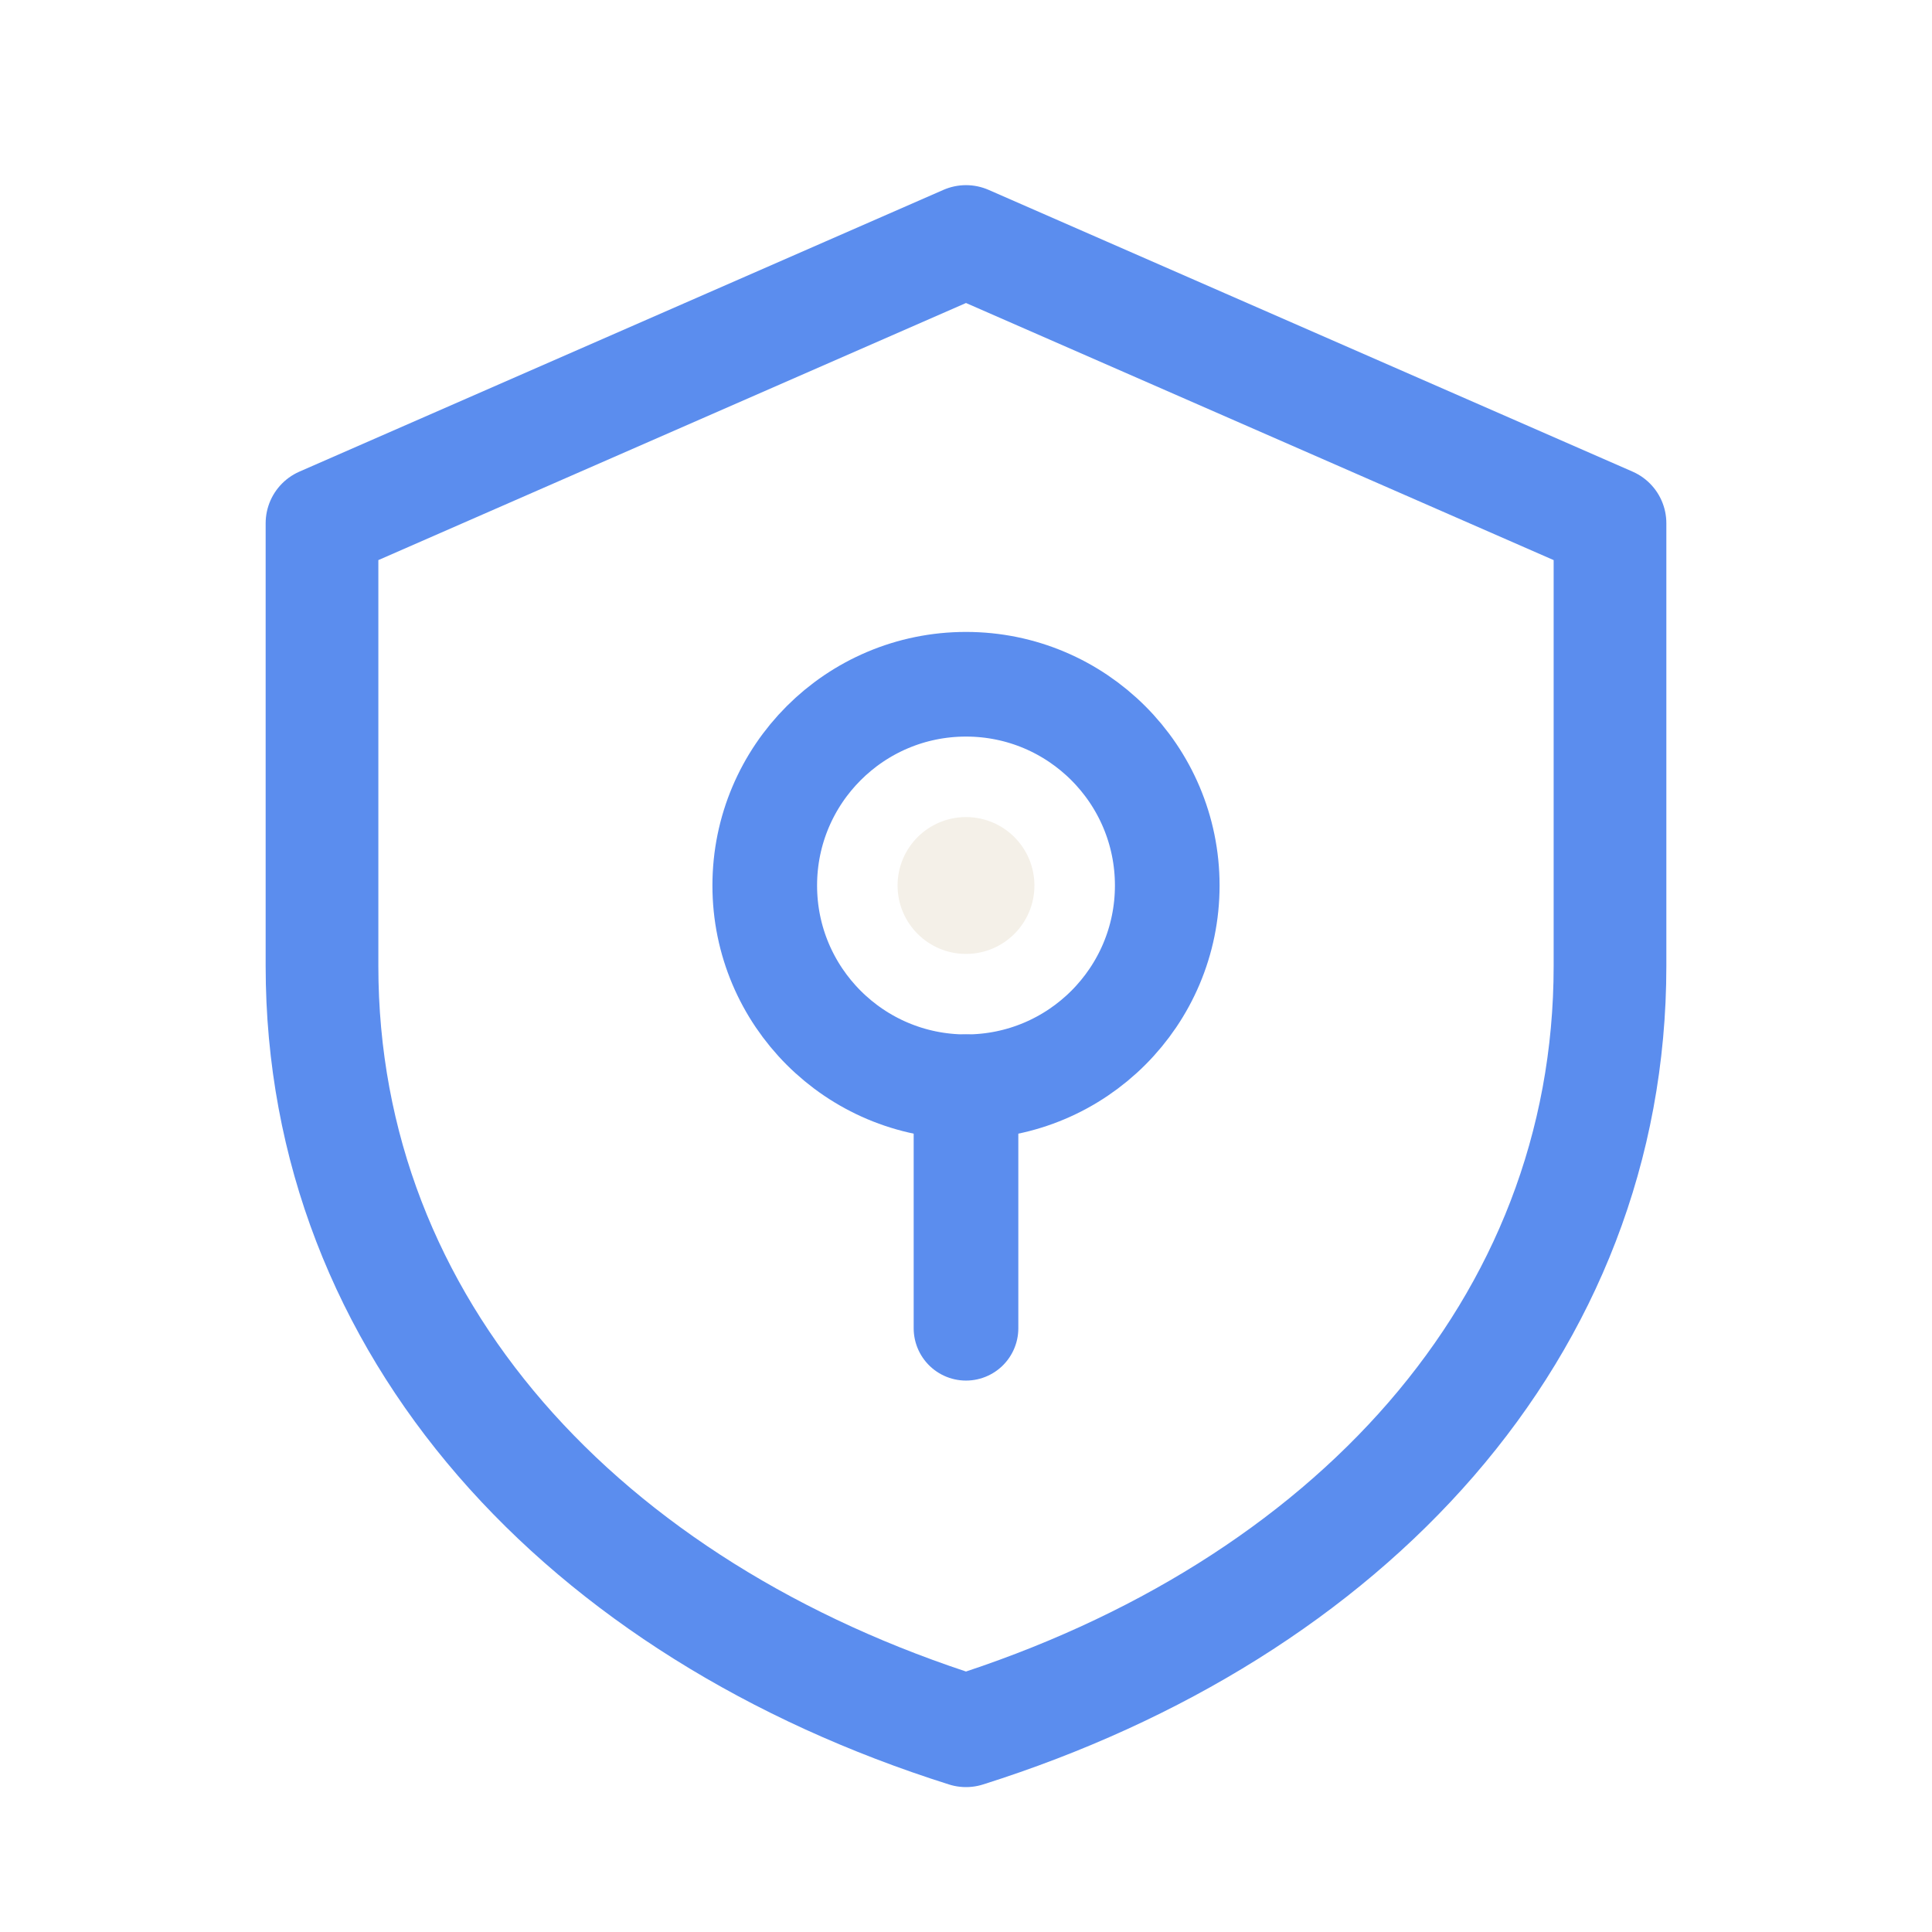
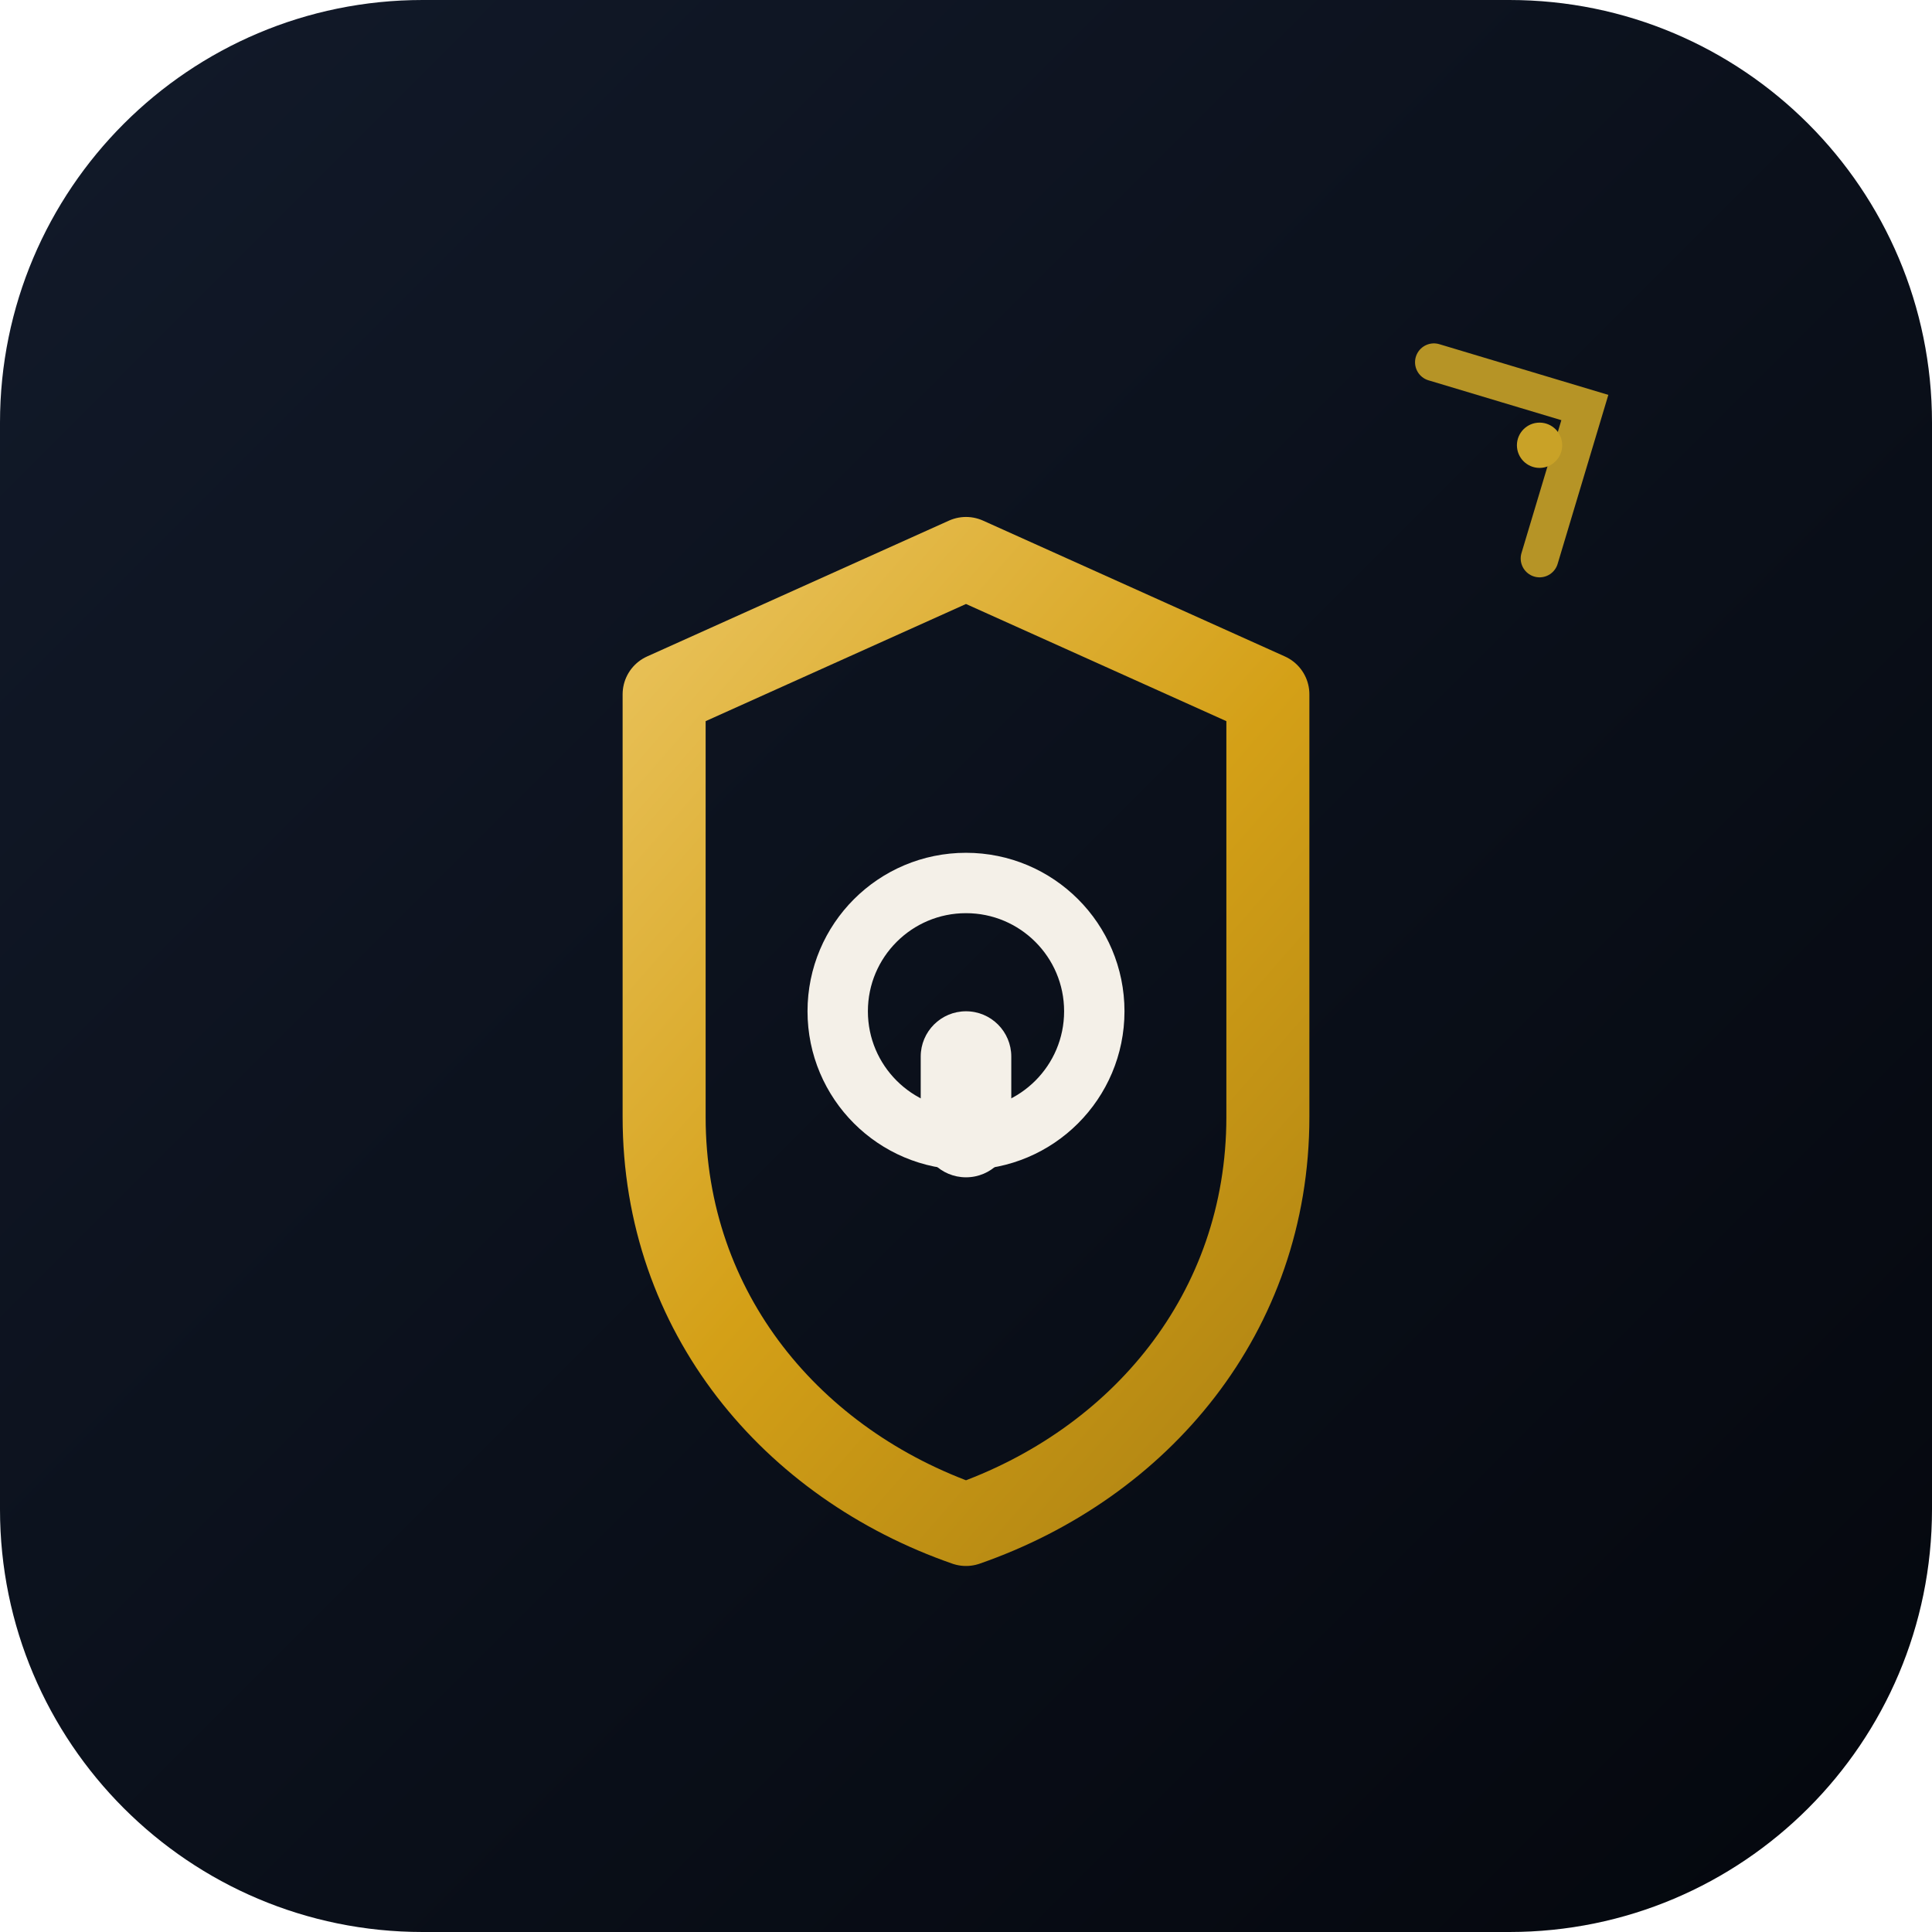
- <svg xmlns="http://www.w3.org/2000/svg" viewBox="0 0 48 48" fill="none" aria-hidden="true">
-   <path d="M24 6 L40 13 V24 C40 33 33.5 40 24 43 C14.5 40 8 33 8 24 V13 Z" stroke="#5B8DEE" stroke-width="2.8" stroke-linejoin="round" />
-   <circle cx="24" cy="22" r="5" stroke="#5B8DEE" stroke-width="2.6" />
-   <path d="M24 27 V33" stroke="#5B8DEE" stroke-width="2.6" stroke-linecap="round" />
-   <circle cx="24" cy="22" r="1.7" fill="#F4F0E8" />
+ <svg xmlns="http://www.w3.org/2000/svg" viewBox="0 0 512 512" role="img" aria-label="VaultCap">
+   <defs>
+     <linearGradient id="bg" x1="0" y1="0" x2="1" y2="1">
+       <stop offset="0%" stop-color="#121a2a" />
+       <stop offset="100%" stop-color="#04070d" />
+     </linearGradient>
+     <linearGradient id="shield" gradientUnits="userSpaceOnUse" x1="96" y1="140" x2="416" y2="420">
+       <stop offset="0%" stop-color="#F3D27A" />
+       <stop offset="50%" stop-color="#D4A017" />
+       <stop offset="100%" stop-color="#9A7410" />
+     </linearGradient>
+   </defs>
+   <rect width="512" height="512" rx="112" fill="url(#bg)" />
+   <path d="M380 96 L420 108 L408 148" stroke="#c9a227" stroke-width="10" stroke-linecap="round" fill="none" opacity=".9" />
+   <circle cx="408" cy="118" r="6" fill="#c9a227" />
+   <path d="M256 148 L336 184 V296 C336 348 302 388 256 404 C210 388 176 348 176 296 V184 Z" fill="none" stroke="url(#shield)" stroke-width="22" stroke-linejoin="round" />
+   <circle cx="256" cy="268" r="34" fill="none" stroke="#f4f0e8" stroke-width="16" />
+   <rect x="244" y="268" width="24" height="44" rx="12" fill="#f4f0e8" />
</svg>
